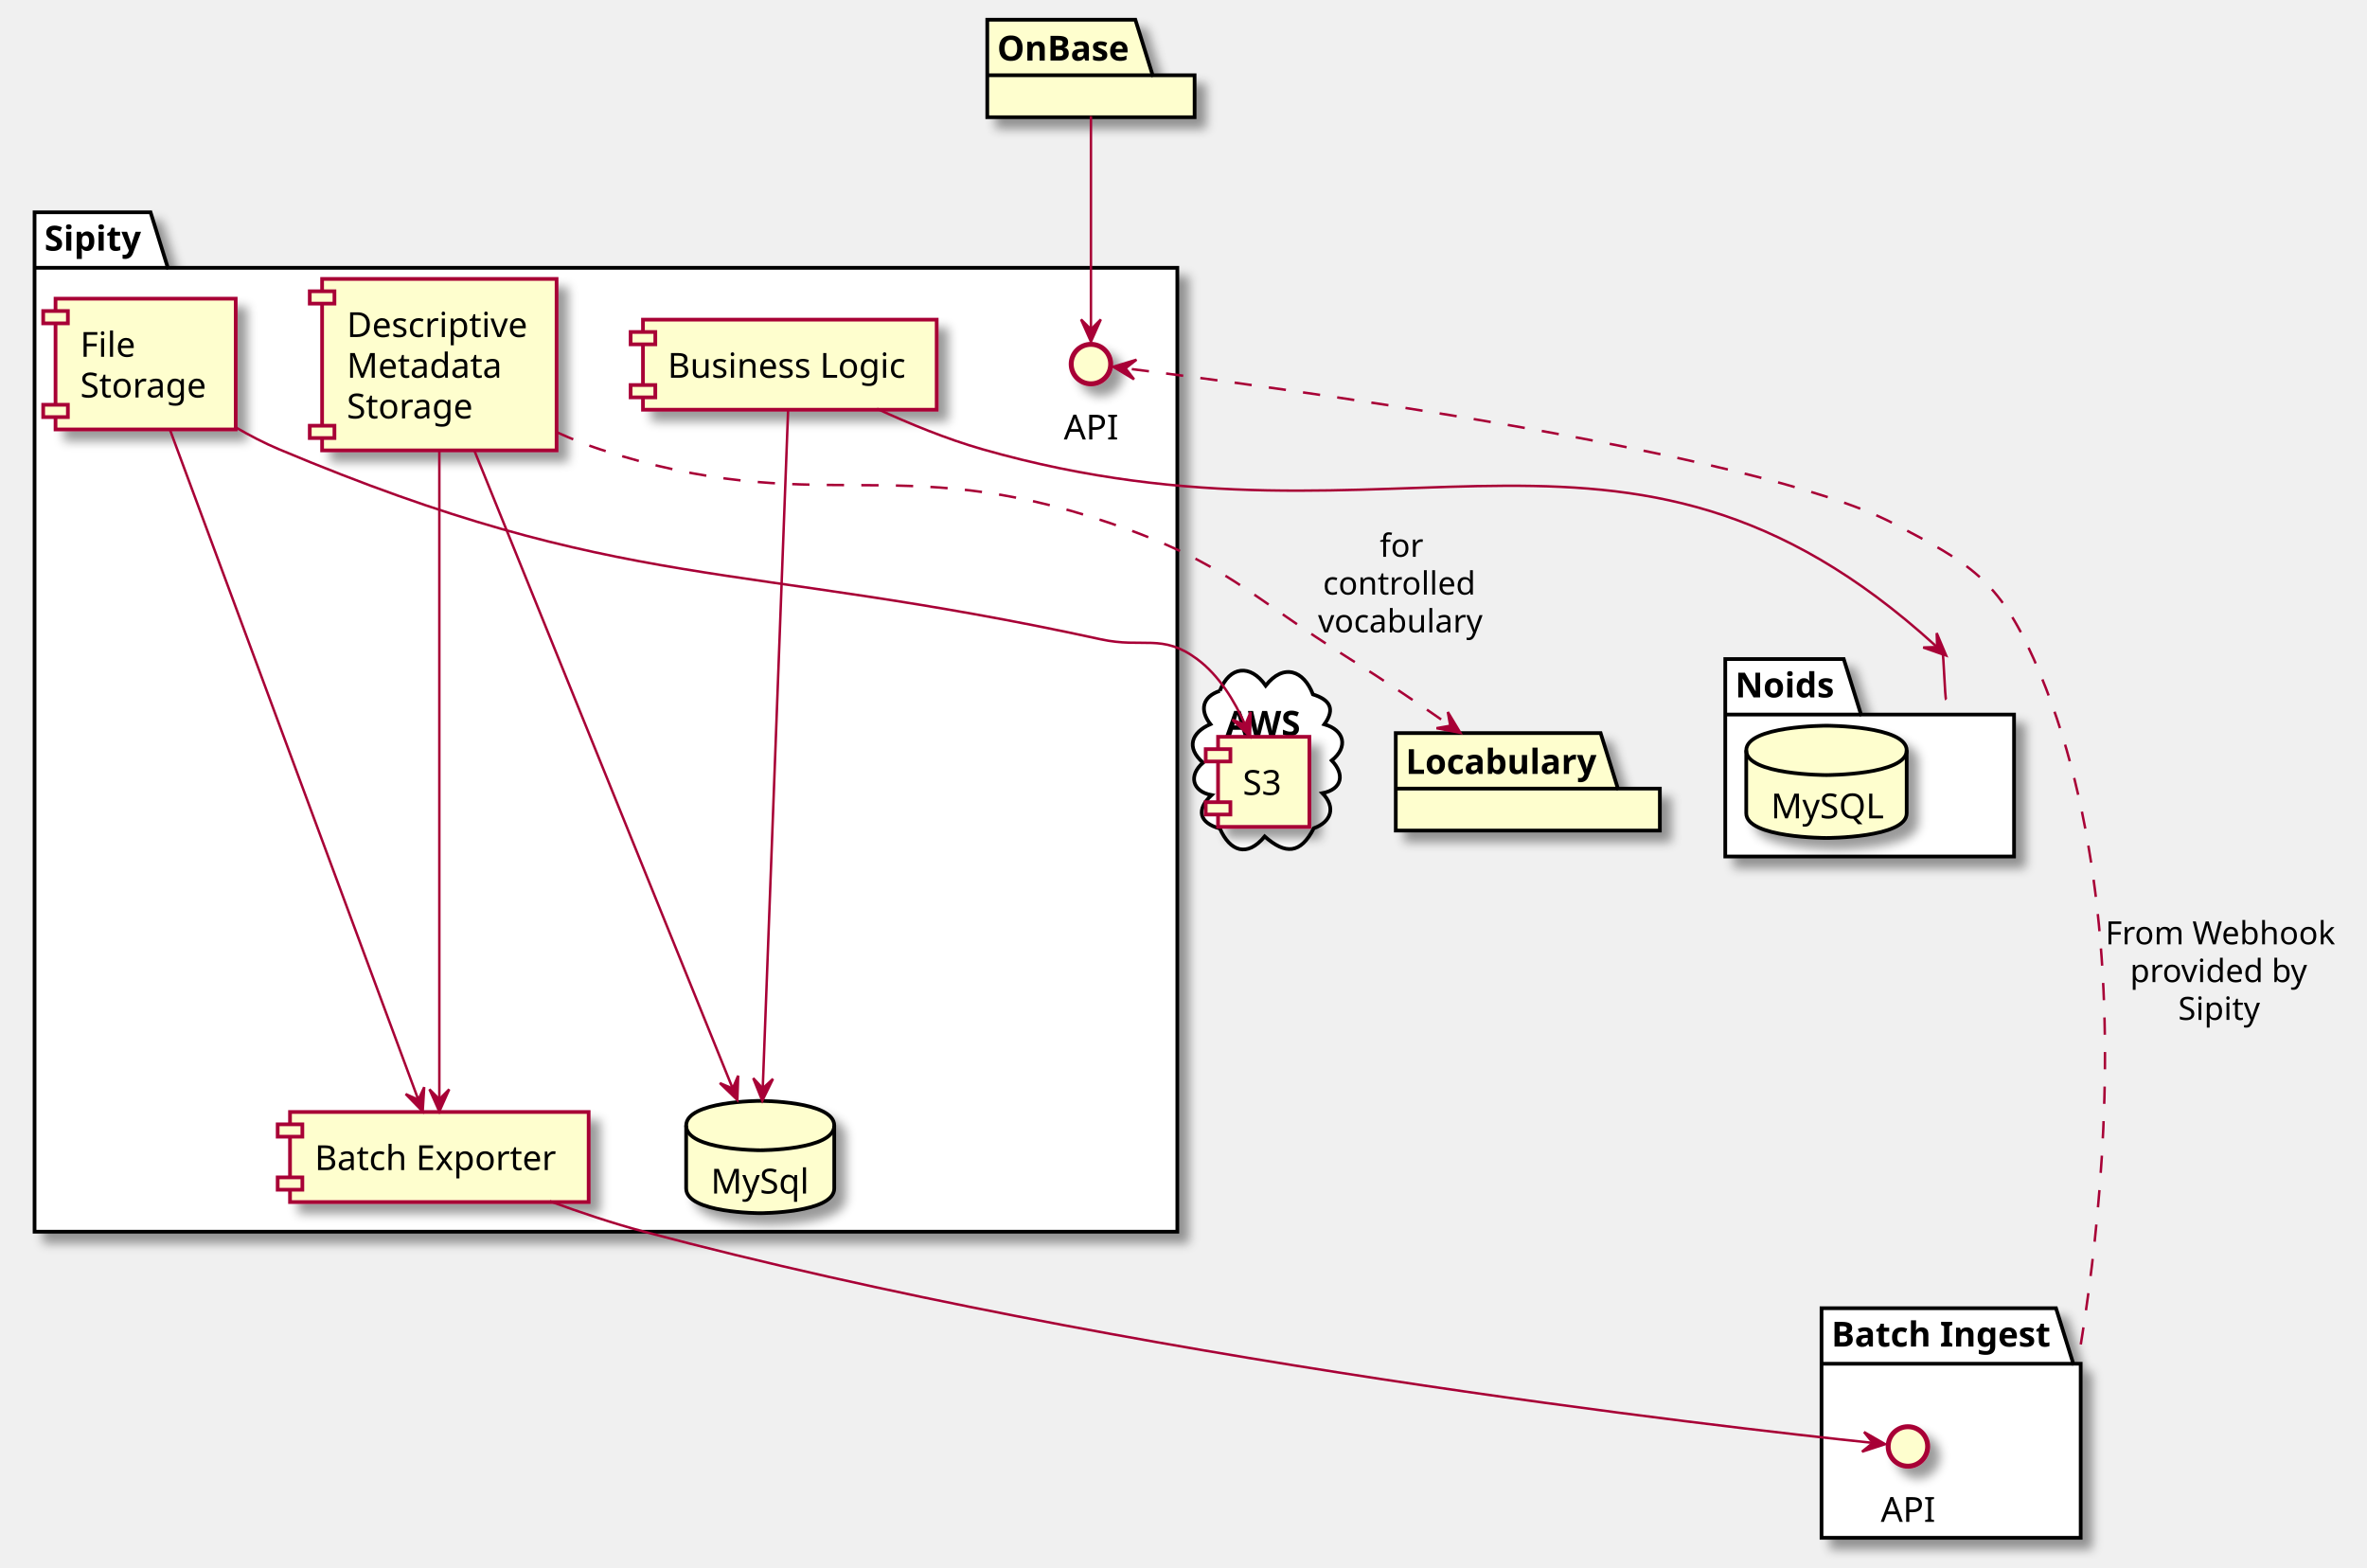
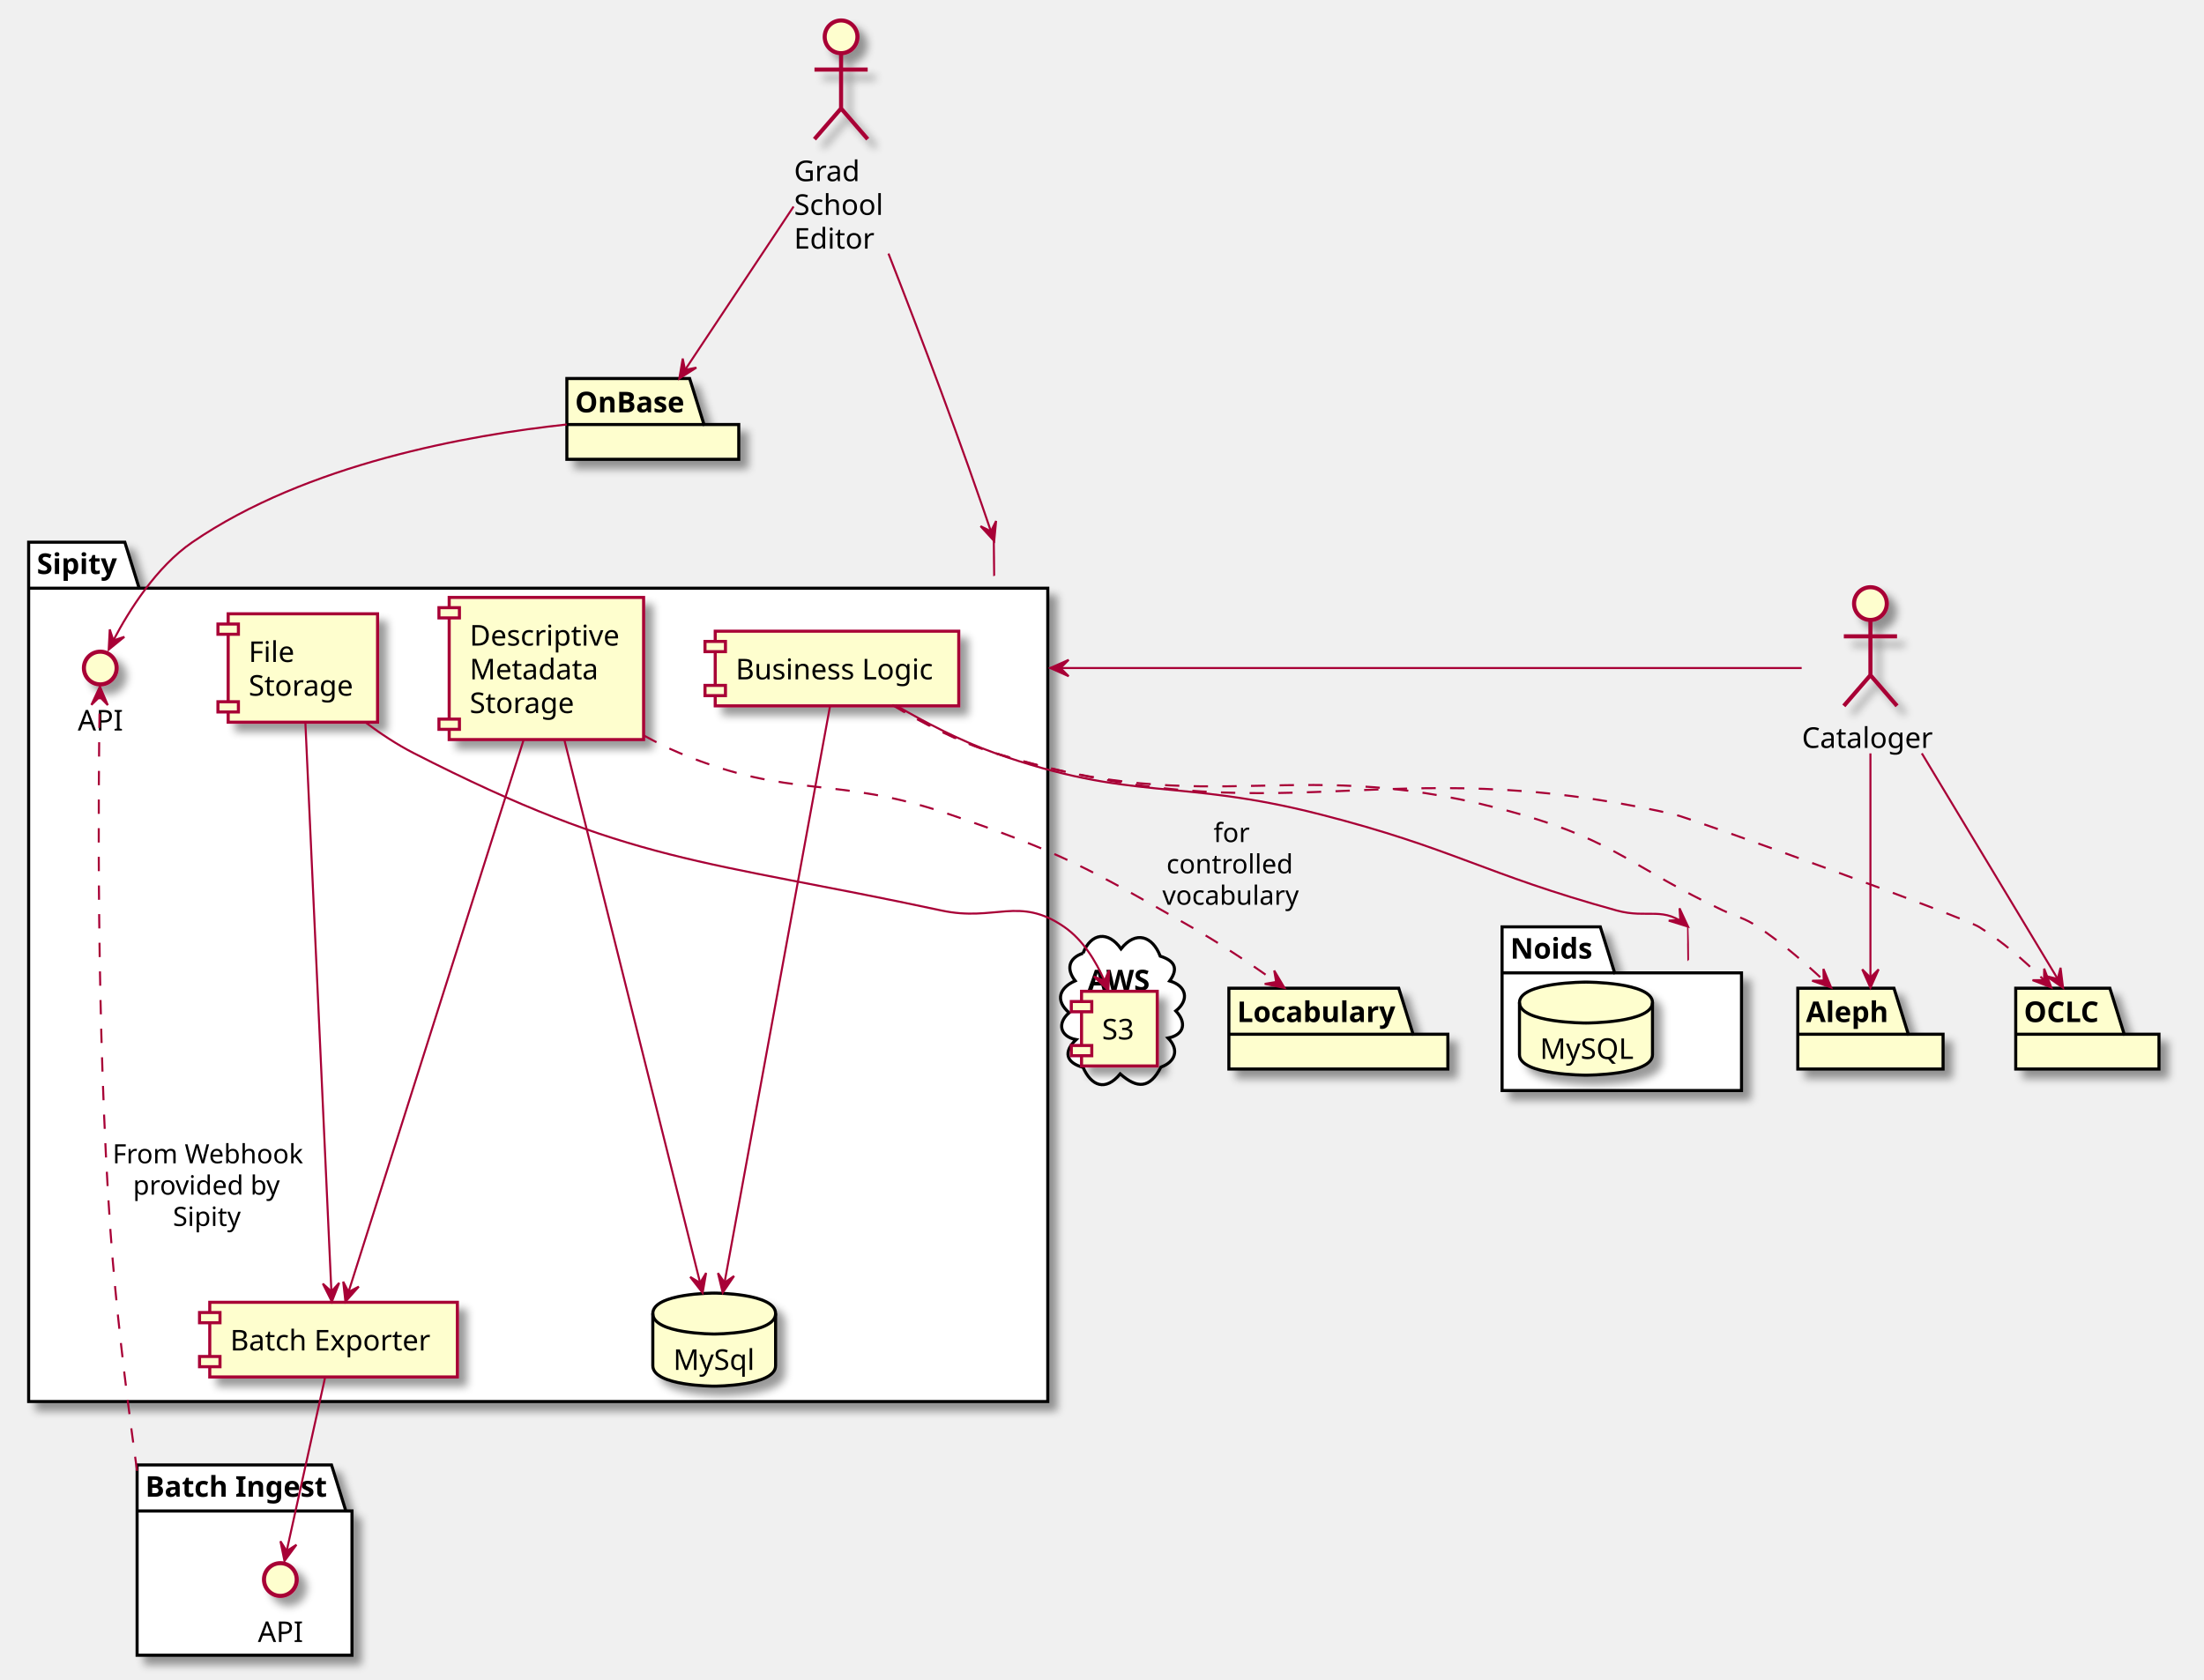
- <svg xmlns="http://www.w3.org/2000/svg" contentScriptType="application/ecmascript" contentStyleType="text/css" height="635px" preserveAspectRatio="none" style="width:959px;height:635px;" version="1.1" viewBox="0 0 959 635" width="959px" zoomAndPan="magnify">
+ <svg xmlns="http://www.w3.org/2000/svg" contentScriptType="application/ecmascript" contentStyleType="text/css" height="821px" preserveAspectRatio="none" style="width:1077px;height:821px;" version="1.1" viewBox="0 0 1077 821" width="1077px" zoomAndPan="magnify">
  <defs>
-     <filter height="300%" id="fp5qsmc1tgs9d" width="300%" x="-1" y="-1">
+     <filter height="300%" id="fkotewi558p3j" width="300%" x="-1" y="-1">
      <feGaussianBlur result="blurOut" stdDeviation="2.0" />
      <feColorMatrix in="blurOut" result="blurOut2" type="matrix" values="0 0 0 0 0 0 0 0 0 0 0 0 0 0 0 0 0 0 .4 0" />
      <feOffset dx="4.0" dy="4.0" in="blurOut2" result="blurOut3" />
      <feBlend in="SourceGraphic" in2="blurOut3" mode="normal" />
    </filter>
  </defs>
  <g>
-     <polygon fill="#FFFFFF" filter="url(#fp5qsmc1tgs9d)" points="14,86,61,86,68,108.488,477,108.488,477,499,14,499,14,86" style="stroke: #000000; stroke-width: 1.5;" />
-     <line style="stroke: #000000; stroke-width: 1.5;" x1="14" x2="68" y1="108.488" y2="108.488" />
-     <text fill="#000000" font-family="sans-serif" font-size="14" font-weight="bold" lengthAdjust="spacingAndGlyphs" textLength="41" x="18" y="101.535">Sipity</text>
-     <polygon fill="#FFFFFF" filter="url(#fp5qsmc1tgs9d)" points="738,530,833,530,840,552.488,843,552.488,843,623,738,623,738,530" style="stroke: #000000; stroke-width: 1.5;" />
-     <line style="stroke: #000000; stroke-width: 1.5;" x1="738" x2="840" y1="552.488" y2="552.488" />
-     <text fill="#000000" font-family="sans-serif" font-size="14" font-weight="bold" lengthAdjust="spacingAndGlyphs" textLength="89" x="742" y="545.535">Batch Ingest</text>
-     <polygon fill="#FFFFFF" filter="url(#fp5qsmc1tgs9d)" points="699,267,747,267,754,289.488,816,289.488,816,347,699,347,699,267" style="stroke: #000000; stroke-width: 1.5;" />
-     <line style="stroke: #000000; stroke-width: 1.5;" x1="699" x2="754" y1="289.488" y2="289.488" />
-     <text fill="#000000" font-family="sans-serif" font-size="14" font-weight="bold" lengthAdjust="spacingAndGlyphs" textLength="42" x="703" y="282.535">Noids</text>
-     <path d="M494.214,279.899 C498.211,269.757 506.62,268.938 512.798,277.76 C520.029,268.592 528.234,271.565 531.946,281.322 C538.62,283.421 541.19,287.042 536.568,293.448 C544.779,295.794 546.335,302.692 539.558,308.097 C544.821,313.584 543.968,319.698 535.776,321.344 C541.361,327.062 539.385,332.966 532.275,335.557 C526.905,346.072 520.741,346.25 512.395,338.862 C505.225,347.569 498.276,344.827 494.251,335.667 C485.875,333.419 484.476,328.053 490.864,322.115 C482.973,320.641 481.47,314.086 487.417,308.979 C480.383,302.826 482.761,296.737 490.396,293.387 C486.005,287.72 487.073,282.301 494.214,279.899 " fill="#FFFFFF" style="stroke: #000000; stroke-width: 1.5;" />
-     <text fill="#000000" font-family="sans-serif" font-size="14" font-weight="bold" lengthAdjust="spacingAndGlyphs" textLength="31" x="496.5" y="298.035">AWS</text>
-     <rect fill="#FEFECE" filter="url(#fp5qsmc1tgs9d)" height="52.977" style="stroke: #A80036; stroke-width: 1.5;" width="73" x="22.5" y="121" />
-     <rect fill="#FEFECE" height="5" style="stroke: #A80036; stroke-width: 1.5;" width="10" x="17.5" y="126" />
-     <rect fill="#FEFECE" height="5" style="stroke: #A80036; stroke-width: 1.5;" width="10" x="17.5" y="163.977" />
-     <text fill="#000000" font-family="sans-serif" font-size="14" lengthAdjust="spacingAndGlyphs" textLength="24" x="32.5" y="144.535">File</text>
-     <text fill="#000000" font-family="sans-serif" font-size="14" lengthAdjust="spacingAndGlyphs" textLength="53" x="32.5" y="161.023">Storage</text>
-     <rect fill="#FEFECE" filter="url(#fp5qsmc1tgs9d)" height="69.465" style="stroke: #A80036; stroke-width: 1.5;" width="95" x="130.5" y="113" />
-     <rect fill="#FEFECE" height="5" style="stroke: #A80036; stroke-width: 1.5;" width="10" x="125.5" y="118" />
-     <rect fill="#FEFECE" height="5" style="stroke: #A80036; stroke-width: 1.5;" width="10" x="125.5" y="172.465" />
-     <text fill="#000000" font-family="sans-serif" font-size="14" lengthAdjust="spacingAndGlyphs" textLength="75" x="140.5" y="136.535">Descriptive</text>
-     <text fill="#000000" font-family="sans-serif" font-size="14" lengthAdjust="spacingAndGlyphs" textLength="63" x="140.5" y="153.023">Metadata</text>
-     <text fill="#000000" font-family="sans-serif" font-size="14" lengthAdjust="spacingAndGlyphs" textLength="53" x="140.5" y="169.512">Storage</text>
-     <rect fill="#FEFECE" filter="url(#fp5qsmc1tgs9d)" height="36.488" style="stroke: #A80036; stroke-width: 1.5;" width="121" x="117.5" y="450.5" />
-     <rect fill="#FEFECE" height="5" style="stroke: #A80036; stroke-width: 1.5;" width="10" x="112.5" y="455.5" />
-     <rect fill="#FEFECE" height="5" style="stroke: #A80036; stroke-width: 1.5;" width="10" x="112.5" y="476.988" />
-     <text fill="#000000" font-family="sans-serif" font-size="14" lengthAdjust="spacingAndGlyphs" textLength="101" x="127.5" y="474.035">Batch Exporter</text>
-     <rect fill="#FEFECE" filter="url(#fp5qsmc1tgs9d)" height="36.488" style="stroke: #A80036; stroke-width: 1.5;" width="119" x="260.5" y="129.5" />
-     <rect fill="#FEFECE" height="5" style="stroke: #A80036; stroke-width: 1.5;" width="10" x="255.5" y="134.5" />
-     <rect fill="#FEFECE" height="5" style="stroke: #A80036; stroke-width: 1.5;" width="10" x="255.5" y="155.988" />
-     <text fill="#000000" font-family="sans-serif" font-size="14" lengthAdjust="spacingAndGlyphs" textLength="99" x="270.5" y="153.035">Business Logic</text>
-     <ellipse cx="442" cy="147.5" fill="#FEFECE" filter="url(#fp5qsmc1tgs9d)" rx="8" ry="8" style="stroke: #A80036; stroke-width: 2.0;" />
-     <text fill="#000000" font-family="sans-serif" font-size="14" lengthAdjust="spacingAndGlyphs" textLength="22" x="431" y="178.035">API</text>
-     <path d="M278,456 C278,446 308,446 308,446 C308,446 338,446 338,456 L338,481.488 C338,491.488 308,491.488 308,491.488 C308,491.488 278,491.488 278,481.488 L278,456 " fill="#FEFECE" filter="url(#fp5qsmc1tgs9d)" style="stroke: #000000; stroke-width: 1.5;" />
-     <path d="M278,456 C278,466 308,466 308,466 C308,466 338,466 338,456 " fill="none" style="stroke: #000000; stroke-width: 1.5;" />
-     <text fill="#000000" font-family="sans-serif" font-size="14" lengthAdjust="spacingAndGlyphs" textLength="40" x="288" y="483.535">MySql</text>
-     <ellipse cx="773" cy="586" fill="#FEFECE" filter="url(#fp5qsmc1tgs9d)" rx="8" ry="8" style="stroke: #A80036; stroke-width: 2.0;" />
-     <text fill="#000000" font-family="sans-serif" font-size="14" lengthAdjust="spacingAndGlyphs" textLength="22" x="762" y="616.535">API</text>
-     <path d="M707.5,304 C707.5,294 740,294 740,294 C740,294 772.5,294 772.5,304 L772.5,329.488 C772.5,339.488 740,339.488 740,339.488 C740,339.488 707.5,339.488 707.5,329.488 L707.5,304 " fill="#FEFECE" filter="url(#fp5qsmc1tgs9d)" style="stroke: #000000; stroke-width: 1.5;" />
-     <path d="M707.5,304 C707.5,314 740,314 740,314 C740,314 772.5,314 772.5,304 " fill="none" style="stroke: #000000; stroke-width: 1.5;" />
-     <text fill="#000000" font-family="sans-serif" font-size="14" lengthAdjust="spacingAndGlyphs" textLength="45" x="717.5" y="331.535">MySQL</text>
-     <rect fill="#FEFECE" filter="url(#fp5qsmc1tgs9d)" height="36.488" style="stroke: #A80036; stroke-width: 1.5;" width="37" x="493.5" y="298.5" />
-     <rect fill="#FEFECE" height="5" style="stroke: #A80036; stroke-width: 1.5;" width="10" x="488.5" y="303.5" />
-     <rect fill="#FEFECE" height="5" style="stroke: #A80036; stroke-width: 1.5;" width="10" x="488.5" y="324.988" />
-     <text fill="#000000" font-family="sans-serif" font-size="14" lengthAdjust="spacingAndGlyphs" textLength="17" x="503.5" y="322.035">S3</text>
-     <polygon fill="#FEFECE" filter="url(#fp5qsmc1tgs9d)" points="400,8,460,8,467,30.488,484,30.488,484,47.488,400,47.488,400,8" style="stroke: #000000; stroke-width: 1.5;" />
-     <line style="stroke: #000000; stroke-width: 1.5;" x1="400" x2="467" y1="30.488" y2="30.488" />
-     <text fill="#000000" font-family="sans-serif" font-size="14" font-weight="bold" lengthAdjust="spacingAndGlyphs" textLength="54" x="404" y="24.535">OnBase</text>
-     <polygon fill="#FEFECE" filter="url(#fp5qsmc1tgs9d)" points="565.5,297,648.5,297,655.5,319.488,672.5,319.488,672.5,336.488,565.5,336.488,565.5,297" style="stroke: #000000; stroke-width: 1.5;" />
-     <line style="stroke: #000000; stroke-width: 1.5;" x1="565.5" x2="655.5" y1="319.488" y2="319.488" />
-     <text fill="#000000" font-family="sans-serif" font-size="14" font-weight="bold" lengthAdjust="spacingAndGlyphs" textLength="77" x="569.5" y="313.535">Locabulary</text>
-     <path d="M225.819,175.208 C231.49,177.791 237.293,180.134 243,182 C331.36,210.884 362.051,181.888 450,212 C496.887,228.053 504.986,240.715 547,267 C560.518,275.457 575.074,285.315 587.537,293.997 " fill="none" id="SipityDMS-&gt;Locabulary" style="stroke: #A80036; stroke-width: 1.0; stroke-dasharray: 7.0,7.0;" />
-     <polygon fill="#A80036" points="591.678,296.893,586.594,288.457,587.58,294.028,582.01,295.014,591.678,296.893" style="stroke: #A80036; stroke-width: 1.0;" />
-     <text fill="#000000" font-family="sans-serif" font-size="13" lengthAdjust="spacingAndGlyphs" textLength="18" x="559" y="225.568">for</text>
-     <text fill="#000000" font-family="sans-serif" font-size="13" lengthAdjust="spacingAndGlyphs" textLength="64" x="536" y="240.879">controlled</text>
-     <text fill="#000000" font-family="sans-serif" font-size="13" lengthAdjust="spacingAndGlyphs" textLength="68" x="534" y="256.19">vocabulary</text>
-     <path d="M95.564,173.177 C101.234,176.47 107.154,179.543 113,182 C253.039,240.858 297.585,226.624 446,259 C463.288,262.771 470.775,256.477 485,267 C493.927,273.604 500.245,284.074 504.512,293.688 " fill="none" id="SipityFS-&gt;S3" style="stroke: #A80036; stroke-width: 1.0;" />
-     <polygon fill="#A80036" points="506.445,298.318,506.669,288.472,504.519,293.704,499.286,291.554,506.445,298.318" style="stroke: #A80036; stroke-width: 1.0;" />
-     <path d="M192.036,182.158 C218.026,246.335 273.151,382.45 296.82,440.895 " fill="none" id="SipityDMS-&gt;MySql" style="stroke: #A80036; stroke-width: 1.0;" />
-     <polygon fill="#A80036" points="298.74,445.636,299.07,435.793,296.864,441.002,291.655,438.796,298.74,445.636" style="stroke: #A80036; stroke-width: 1.0;" />
-     <path d="M222.747,486.651 C235.004,491.152 248.39,495.642 261,499 C454.676,550.57 698.046,578.178 758.78,584.554 " fill="none" id="SipityBE-&gt;BatchAPI" style="stroke: #A80036; stroke-width: 1.0;" />
-     <polygon fill="#A80036" points="763.774,585.074,755.236,580.164,758.8,584.557,754.408,588.121,763.774,585.074" style="stroke: #A80036; stroke-width: 1.0;" />
-     <path d="M68.84,174.042 C91.65,235.573 147.836,387.133 169.39,445.275 " fill="none" id="SipityFS-&gt;SipityBE" style="stroke: #A80036; stroke-width: 1.0;" />
-     <polygon fill="#A80036" points="171.245,450.279,171.867,440.45,169.507,445.591,164.366,443.231,171.245,450.279" style="stroke: #A80036; stroke-width: 1.0;" />
-     <path d="M178,182.158 C178,247.962 178,389.397 178,445.187 " fill="none" id="SipityDMS-&gt;SipityBE" style="stroke: #A80036; stroke-width: 1.0;" />
-     <polygon fill="#A80036" points="178,450.313,182,441.313,178,445.313,174,441.313,178,450.313" style="stroke: #A80036; stroke-width: 1.0;" />
-     <path d="M843.035,544.671 C843.253,543.331 843.471,541.963 843.689,540.57 C844.126,537.783 844.564,534.892 844.998,531.903 C845.866,525.926 846.721,519.56 847.528,512.86 C849.142,499.46 850.566,484.724 851.533,469.095 C855.402,406.579 851.948,329.774 824,267 C809.682,234.839 798.197,228.31 767,212 C710.938,182.69 511.306,156.133 456.187,149.234 " fill="none" id="Batch-&gt;SipityAPI" style="stroke: #A80036; stroke-width: 1.0; stroke-dasharray: 7.0,7.0;" />
-     <polygon fill="#A80036" points="451.031,148.593,459.469,153.672,455.993,149.21,460.456,145.733,451.031,148.593" style="stroke: #A80036; stroke-width: 1.0;" />
-     <text fill="#000000" font-family="sans-serif" font-size="13" lengthAdjust="spacingAndGlyphs" textLength="94" x="853" y="382.568">From Webhook</text>
-     <text fill="#000000" font-family="sans-serif" font-size="13" lengthAdjust="spacingAndGlyphs" textLength="74" x="863" y="397.879">provided by</text>
-     <text fill="#000000" font-family="sans-serif" font-size="13" lengthAdjust="spacingAndGlyphs" textLength="35" x="882.5" y="413.19">Sipity</text>
-     <path d="M319.32,165.678 C317.319,219.214 311.437,376.555 309.037,440.749 " fill="none" id="SipityBL-&gt;MySql" style="stroke: #A80036; stroke-width: 1.0;" />
-     <polygon fill="#A80036" points="308.843,445.938,313.177,437.094,309.03,440.941,305.183,436.795,308.843,445.938" style="stroke: #A80036; stroke-width: 1.0;" />
-     <path d="M355.342,165.611 C368.445,171.657 383.62,177.893 398,182 C483.709,206.477 549.407,197.022 609.828,196.799 C640.039,196.688 668.931,198.885 698.346,208.787 C713.053,213.738 727.891,220.614 743.09,230.092 C750.689,234.831 758.379,240.219 766.188,246.343 C770.092,249.404 774.026,252.649 777.994,256.089 C779.978,257.808 781.97,259.577 783.971,261.395 C784.971,262.304 785.974,263.225 786.979,264.159 C787.481,264.627 787.984,283.015 788.488,283.488 " fill="none" id="SipityBL-&gt;Noids" style="stroke: #A80036; stroke-width: 1.0;" />
-     <polygon fill="#A80036" points="788.488,265.57,784.67,256.491,784.845,262.146,779.19,262.32,788.488,265.57" style="stroke: #A80036; stroke-width: 1.0;" />
-     <path d="M442,47.047 C442,71.189 442,111.687 442,133.146 " fill="none" id="OnBase-&gt;SipityAPI" style="stroke: #A80036; stroke-width: 1.0;" />
-     <polygon fill="#A80036" points="442,138.417,446,129.417,442,133.417,438,129.417,442,138.417" style="stroke: #A80036; stroke-width: 1.0;" />
+     <polygon fill="#FFFFFF" filter="url(#fkotewi558p3j)" points="14,265,61,265,68,287.488,512,287.488,512,685,14,685,14,265" style="stroke: #000000; stroke-width: 1.5;" />
+     <line style="stroke: #000000; stroke-width: 1.5;" x1="14" x2="68" y1="287.488" y2="287.488" />
+     <text fill="#000000" font-family="sans-serif" font-size="14" font-weight="bold" lengthAdjust="spacingAndGlyphs" textLength="41" x="18" y="280.535">Sipity</text>
+     <polygon fill="#FFFFFF" filter="url(#fkotewi558p3j)" points="67,716,162,716,169,738.488,172,738.488,172,809,67,809,67,716" style="stroke: #000000; stroke-width: 1.5;" />
+     <line style="stroke: #000000; stroke-width: 1.5;" x1="67" x2="169" y1="738.488" y2="738.488" />
+     <text fill="#000000" font-family="sans-serif" font-size="14" font-weight="bold" lengthAdjust="spacingAndGlyphs" textLength="89" x="71" y="731.535">Batch Ingest</text>
+     <polygon fill="#FFFFFF" filter="url(#fkotewi558p3j)" points="734,453,782,453,789,475.488,851,475.488,851,533,734,533,734,453" style="stroke: #000000; stroke-width: 1.5;" />
+     <line style="stroke: #000000; stroke-width: 1.5;" x1="734" x2="789" y1="475.488" y2="475.488" />
+     <text fill="#000000" font-family="sans-serif" font-size="14" font-weight="bold" lengthAdjust="spacingAndGlyphs" textLength="42" x="738" y="468.535">Noids</text>
+     <path d="M529.214,465.899 C533.211,455.757 541.62,454.938 547.798,463.76 C555.029,454.592 563.234,457.565 566.946,467.322 C573.62,469.421 576.19,473.042 571.568,479.448 C579.779,481.794 581.335,488.692 574.558,494.097 C579.821,499.584 578.968,505.698 570.776,507.344 C576.361,513.062 574.385,518.966 567.275,521.557 C561.905,532.072 555.741,532.25 547.395,524.862 C540.225,533.569 533.276,530.827 529.251,521.667 C520.875,519.419 519.476,514.053 525.864,508.115 C517.972,506.641 516.47,500.086 522.417,494.979 C515.383,488.826 517.761,482.737 525.396,479.387 C521.005,473.72 522.073,468.301 529.214,465.899 " fill="#FFFFFF" style="stroke: #000000; stroke-width: 1.5;" />
+     <text fill="#000000" font-family="sans-serif" font-size="14" font-weight="bold" lengthAdjust="spacingAndGlyphs" textLength="31" x="531.5" y="484.035">AWS</text>
+     <rect fill="#FEFECE" filter="url(#fkotewi558p3j)" height="52.977" style="stroke: #A80036; stroke-width: 1.5;" width="73" x="111.5" y="300" />
+     <rect fill="#FEFECE" height="5" style="stroke: #A80036; stroke-width: 1.5;" width="10" x="106.5" y="305" />
+     <rect fill="#FEFECE" height="5" style="stroke: #A80036; stroke-width: 1.5;" width="10" x="106.5" y="342.977" />
+     <text fill="#000000" font-family="sans-serif" font-size="14" lengthAdjust="spacingAndGlyphs" textLength="24" x="121.5" y="323.535">File</text>
+     <text fill="#000000" font-family="sans-serif" font-size="14" lengthAdjust="spacingAndGlyphs" textLength="53" x="121.5" y="340.023">Storage</text>
+     <rect fill="#FEFECE" filter="url(#fkotewi558p3j)" height="69.465" style="stroke: #A80036; stroke-width: 1.5;" width="95" x="219.5" y="292" />
+     <rect fill="#FEFECE" height="5" style="stroke: #A80036; stroke-width: 1.5;" width="10" x="214.5" y="297" />
+     <rect fill="#FEFECE" height="5" style="stroke: #A80036; stroke-width: 1.5;" width="10" x="214.5" y="351.465" />
+     <text fill="#000000" font-family="sans-serif" font-size="14" lengthAdjust="spacingAndGlyphs" textLength="75" x="229.5" y="315.535">Descriptive</text>
+     <text fill="#000000" font-family="sans-serif" font-size="14" lengthAdjust="spacingAndGlyphs" textLength="63" x="229.5" y="332.023">Metadata</text>
+     <text fill="#000000" font-family="sans-serif" font-size="14" lengthAdjust="spacingAndGlyphs" textLength="53" x="229.5" y="348.512">Storage</text>
+     <rect fill="#FEFECE" filter="url(#fkotewi558p3j)" height="36.488" style="stroke: #A80036; stroke-width: 1.5;" width="121" x="102.5" y="636.5" />
+     <rect fill="#FEFECE" height="5" style="stroke: #A80036; stroke-width: 1.5;" width="10" x="97.5" y="641.5" />
+     <rect fill="#FEFECE" height="5" style="stroke: #A80036; stroke-width: 1.5;" width="10" x="97.5" y="662.988" />
+     <text fill="#000000" font-family="sans-serif" font-size="14" lengthAdjust="spacingAndGlyphs" textLength="101" x="112.5" y="660.035">Batch Exporter</text>
+     <rect fill="#FEFECE" filter="url(#fkotewi558p3j)" height="36.488" style="stroke: #A80036; stroke-width: 1.5;" width="119" x="349.5" y="308.5" />
+     <rect fill="#FEFECE" height="5" style="stroke: #A80036; stroke-width: 1.5;" width="10" x="344.5" y="313.5" />
+     <rect fill="#FEFECE" height="5" style="stroke: #A80036; stroke-width: 1.5;" width="10" x="344.5" y="334.988" />
+     <text fill="#000000" font-family="sans-serif" font-size="14" lengthAdjust="spacingAndGlyphs" textLength="99" x="359.5" y="332.035">Business Logic</text>
+     <ellipse cx="49" cy="326.5" fill="#FEFECE" filter="url(#fkotewi558p3j)" rx="8" ry="8" style="stroke: #A80036; stroke-width: 2.0;" />
+     <text fill="#000000" font-family="sans-serif" font-size="14" lengthAdjust="spacingAndGlyphs" textLength="22" x="38" y="357.035">API</text>
+     <path d="M319,642 C319,632 349,632 349,632 C349,632 379,632 379,642 L379,667.488 C379,677.488 349,677.488 349,677.488 C349,677.488 319,677.488 319,667.488 L319,642 " fill="#FEFECE" filter="url(#fkotewi558p3j)" style="stroke: #000000; stroke-width: 1.5;" />
+     <path d="M319,642 C319,652 349,652 349,652 C349,652 379,652 379,642 " fill="none" style="stroke: #000000; stroke-width: 1.5;" />
+     <text fill="#000000" font-family="sans-serif" font-size="14" lengthAdjust="spacingAndGlyphs" textLength="40" x="329" y="669.535">MySql</text>
+     <ellipse cx="137" cy="772" fill="#FEFECE" filter="url(#fkotewi558p3j)" rx="8" ry="8" style="stroke: #A80036; stroke-width: 2.0;" />
+     <text fill="#000000" font-family="sans-serif" font-size="14" lengthAdjust="spacingAndGlyphs" textLength="22" x="126" y="802.535">API</text>
+     <path d="M742.5,490 C742.5,480 775,480 775,480 C775,480 807.5,480 807.5,490 L807.5,515.488 C807.5,525.488 775,525.488 775,525.488 C775,525.488 742.5,525.488 742.5,515.488 L742.5,490 " fill="#FEFECE" filter="url(#fkotewi558p3j)" style="stroke: #000000; stroke-width: 1.5;" />
+     <path d="M742.5,490 C742.5,500 775,500 775,500 C775,500 807.5,500 807.5,490 " fill="none" style="stroke: #000000; stroke-width: 1.5;" />
+     <text fill="#000000" font-family="sans-serif" font-size="14" lengthAdjust="spacingAndGlyphs" textLength="45" x="752.5" y="517.535">MySQL</text>
+     <rect fill="#FEFECE" filter="url(#fkotewi558p3j)" height="36.488" style="stroke: #A80036; stroke-width: 1.5;" width="37" x="528.5" y="484.5" />
+     <rect fill="#FEFECE" height="5" style="stroke: #A80036; stroke-width: 1.5;" width="10" x="523.5" y="489.5" />
+     <rect fill="#FEFECE" height="5" style="stroke: #A80036; stroke-width: 1.5;" width="10" x="523.5" y="510.988" />
+     <text fill="#000000" font-family="sans-serif" font-size="14" lengthAdjust="spacingAndGlyphs" textLength="17" x="538.5" y="508.035">S3</text>
+     <ellipse cx="914" cy="295" fill="#FEFECE" filter="url(#fkotewi558p3j)" rx="8" ry="8" style="stroke: #A80036; stroke-width: 2.0;" />
+     <path d="M914,303 L914,330 M901,311 L927,311 M914,330 L901,345 M914,330 L927,345 " fill="none" filter="url(#fkotewi558p3j)" style="stroke: #A80036; stroke-width: 2.0;" />
+     <text fill="#000000" font-family="sans-serif" font-size="14" lengthAdjust="spacingAndGlyphs" textLength="67" x="880.5" y="365.535">Cataloger</text>
+     <ellipse cx="411" cy="18" fill="#FEFECE" filter="url(#fkotewi558p3j)" rx="8" ry="8" style="stroke: #A80036; stroke-width: 2.0;" />
+     <path d="M411,26 L411,53 M398,34 L424,34 M411,53 L398,68 M411,53 L424,68 " fill="none" filter="url(#fkotewi558p3j)" style="stroke: #A80036; stroke-width: 2.0;" />
+     <text fill="#000000" font-family="sans-serif" font-size="14" lengthAdjust="spacingAndGlyphs" textLength="33" x="388" y="88.535">Grad</text>
+     <text fill="#000000" font-family="sans-serif" font-size="14" lengthAdjust="spacingAndGlyphs" textLength="46" x="388" y="105.023">School</text>
+     <text fill="#000000" font-family="sans-serif" font-size="14" lengthAdjust="spacingAndGlyphs" textLength="41" x="388" y="121.512">Editor</text>
+     <polygon fill="#FEFECE" filter="url(#fkotewi558p3j)" points="985,483,1031,483,1038,505.488,1055,505.488,1055,522.488,985,522.488,985,483" style="stroke: #000000; stroke-width: 1.5;" />
+     <line style="stroke: #000000; stroke-width: 1.5;" x1="985" x2="1038" y1="505.488" y2="505.488" />
+     <text fill="#000000" font-family="sans-serif" font-size="14" font-weight="bold" lengthAdjust="spacingAndGlyphs" textLength="40" x="989" y="499.535">OCLC</text>
+     <polygon fill="#FEFECE" filter="url(#fkotewi558p3j)" points="878.5,483,925.5,483,932.5,505.488,949.5,505.488,949.5,522.488,878.5,522.488,878.5,483" style="stroke: #000000; stroke-width: 1.5;" />
+     <line style="stroke: #000000; stroke-width: 1.5;" x1="878.5" x2="932.5" y1="505.488" y2="505.488" />
+     <text fill="#000000" font-family="sans-serif" font-size="14" font-weight="bold" lengthAdjust="spacingAndGlyphs" textLength="41" x="882.5" y="499.535">Aleph</text>
+     <polygon fill="#FEFECE" filter="url(#fkotewi558p3j)" points="277,185,337,185,344,207.488,361,207.488,361,224.488,277,224.488,277,185" style="stroke: #000000; stroke-width: 1.5;" />
+     <line style="stroke: #000000; stroke-width: 1.5;" x1="277" x2="344" y1="207.488" y2="207.488" />
+     <text fill="#000000" font-family="sans-serif" font-size="14" font-weight="bold" lengthAdjust="spacingAndGlyphs" textLength="54" x="281" y="201.535">OnBase</text>
+     <polygon fill="#FEFECE" filter="url(#fkotewi558p3j)" points="600.5,483,683.5,483,690.5,505.488,707.5,505.488,707.5,522.488,600.5,522.488,600.5,483" style="stroke: #000000; stroke-width: 1.5;" />
+     <line style="stroke: #000000; stroke-width: 1.5;" x1="600.5" x2="690.5" y1="505.488" y2="505.488" />
+     <text fill="#000000" font-family="sans-serif" font-size="14" font-weight="bold" lengthAdjust="spacingAndGlyphs" textLength="77" x="604.5" y="499.535">Locabulary</text>
+     <path d="M314.622,359.465 C320.329,362.639 326.194,365.574 332,368 C387.51,391.198 407.08,378.515 464,398 C518.743,416.74 531.764,424.289 582,453 C596.081,461.048 610.958,471.007 623.511,479.877 " fill="none" id="SipityDMS-&gt;Locabulary" style="stroke: #A80036; stroke-width: 1.0; stroke-dasharray: 7.0,7.0;" />
+     <polygon fill="#A80036" points="627.675,482.84,622.66,474.363,623.601,479.941,618.022,480.881,627.675,482.84" style="stroke: #A80036; stroke-width: 1.0;" />
+     <text fill="#000000" font-family="sans-serif" font-size="13" lengthAdjust="spacingAndGlyphs" textLength="18" x="593" y="411.568">for</text>
+     <text fill="#000000" font-family="sans-serif" font-size="13" lengthAdjust="spacingAndGlyphs" textLength="64" x="570" y="426.879">controlled</text>
+     <text fill="#000000" font-family="sans-serif" font-size="13" lengthAdjust="spacingAndGlyphs" textLength="68" x="568" y="442.19">vocabulary</text>
+     <path d="M178.681,353.132 C185.989,358.59 193.999,363.909 202,368 C308.546,422.476 342.997,419.904 460,445 C486.304,450.642 497.827,437.765 520,453 C529.152,459.288 535.495,469.723 539.721,479.395 " fill="none" id="SipityFS-&gt;S3" style="stroke: #A80036; stroke-width: 1.0;" />
+     <polygon fill="#A80036" points="541.629,484.06,541.924,474.216,539.736,479.432,534.52,477.244,541.629,484.06" style="stroke: #A80036; stroke-width: 1.0;" />
+     <path d="M275.698,361.291 C292.062,426.748 327.123,566.993 342.046,626.683 " fill="none" id="SipityDMS-&gt;MySql" style="stroke: #A80036; stroke-width: 1.0;" />
+     <polygon fill="#A80036" points="343.341,631.863,345.038,622.161,342.128,627.012,337.277,624.102,343.341,631.863" style="stroke: #A80036; stroke-width: 1.0;" />
+     <path d="M158.994,672.602 C153.794,696.103 144.828,736.623 140.11,757.946 " fill="none" id="SipityBE-&gt;BatchAPI" style="stroke: #A80036; stroke-width: 1.0;" />
+     <polygon fill="#A80036" points="139.007,762.931,144.857,755.008,140.087,758.049,137.046,753.279,139.007,762.931" style="stroke: #A80036; stroke-width: 1.0;" />
+     <path d="M149.215,353.064 C152.079,415.686 159.215,571.736 161.929,631.085 " fill="none" id="SipityFS-&gt;SipityBE" style="stroke: #A80036; stroke-width: 1.0;" />
+     <polygon fill="#A80036" points="162.163,636.19,165.747,627.016,161.934,631.195,157.755,627.382,162.163,636.19" style="stroke: #A80036; stroke-width: 1.0;" />
+     <path d="M255.969,361.291 C234.656,428.509 188.337,574.591 170.35,631.321 " fill="none" id="SipityDMS-&gt;SipityBE" style="stroke: #A80036; stroke-width: 1.0;" />
+     <polygon fill="#A80036" points="168.8,636.209,175.333,628.838,170.311,631.442,167.707,626.42,168.8,636.209" style="stroke: #A80036; stroke-width: 1.0;" />
+     <path d="M66.99,718.911 C66.957,718.671 66.923,718.429 66.889,718.188 C66.822,717.704 66.754,717.218 66.686,716.73 C66.414,714.778 66.14,712.792 65.864,710.775 C61.446,678.496 56.557,638.191 54,602 C46.964,502.394 48.078,382.06 48.729,341.02 " fill="none" id="Batch-&gt;SipityAPI" style="stroke: #A80036; stroke-width: 1.0; stroke-dasharray: 7.0,7.0;" />
+     <polygon fill="#A80036" points="48.821,335.552,44.67,344.484,48.736,340.552,52.669,344.618,48.821,335.552" style="stroke: #A80036; stroke-width: 1.0;" />
+     <text fill="#000000" font-family="sans-serif" font-size="13" lengthAdjust="spacingAndGlyphs" textLength="94" x="55" y="568.568">From Webhook</text>
+     <text fill="#000000" font-family="sans-serif" font-size="13" lengthAdjust="spacingAndGlyphs" textLength="74" x="65" y="583.879">provided by</text>
+     <text fill="#000000" font-family="sans-serif" font-size="13" lengthAdjust="spacingAndGlyphs" textLength="35" x="84.5" y="599.189">Sipity</text>
+     <path d="M405.689,344.602 C395.748,398.943 366.115,560.941 354.122,626.498 " fill="none" id="SipityBL-&gt;MySql" style="stroke: #A80036; stroke-width: 1.0;" />
+     <polygon fill="#A80036" points="353.154,631.793,358.708,623.66,354.053,626.875,350.839,622.221,353.154,631.793" style="stroke: #A80036; stroke-width: 1.0;" />
+     <path d="M437.638,344.672 C451.729,352.89 469.252,362.068 486,368 C553.787,392.01 575.322,380.21 645,398 C710.64,414.759 724.692,426.99 790,445 C797.691,447.121 803.451,446.481 808.783,446.63 C811.449,446.705 814.008,446.977 816.648,447.891 C817.968,448.348 819.309,448.965 820.693,449.798 C821.385,450.214 822.088,450.685 822.805,451.216 C823.163,451.482 823.525,451.763 823.891,452.06 C824.074,452.208 824.258,452.361 824.442,452.517 C824.535,452.596 824.628,452.675 824.72,452.756 C824.767,452.796 824.813,469.448 824.86,469.488 " fill="none" id="SipityBL-&gt;Noids" style="stroke: #A80036; stroke-width: 1.0;" />
+     <polygon fill="#A80036" points="824.86,452.877,820.717,443.942,821.096,449.586,815.452,449.965,824.86,452.877" style="stroke: #A80036; stroke-width: 1.0;" />
+     <path d="M276.959,207.458 C228.963,212.614 149.886,226.694 94,265 C76.311,277.125 62.982,298.551 55.583,312.64 " fill="none" id="OnBase-&gt;SipityAPI" style="stroke: #A80036; stroke-width: 1.0;" />
+     <polygon fill="#A80036" points="53.128,317.467,60.773,311.258,55.394,313.01,53.642,307.632,53.128,317.467" style="stroke: #A80036; stroke-width: 1.0;" />
+     <path d="M436.389,344.556 C450.614,353.062 468.619,362.523 486,368 C595.681,402.562 632.472,366.25 743,398 C789.814,411.447 797.965,424.186 842,445 C849.549,448.568 852.044,448.38 859,453 C870.236,460.463 881.507,470.132 890.895,478.941 " fill="none" id="SipityBL-&gt;Aleph" style="stroke: #A80036; stroke-width: 1.0; stroke-dasharray: 7.0,7.0;" />
+     <polygon fill="#A80036" points="894.797,482.654,891.035,473.553,891.175,479.208,885.52,479.348,894.797,482.654" style="stroke: #A80036; stroke-width: 1.0;" />
+     <path d="M435.975,344.534 C450.24,353.146 468.404,362.707 486,368 C627.876,410.681 673.475,365.398 818,398 C826.607,399.942 959.489,448.37 967,453 C978.441,460.053 989.556,469.831 998.628,478.835 " fill="none" id="SipityBL-&gt;OCLC" style="stroke: #A80036; stroke-width: 1.0; stroke-dasharray: 7.0,7.0;" />
+     <polygon fill="#A80036" points="1002.385,482.637,998.903,473.424,998.87,479.081,993.214,479.048,1002.385,482.637" style="stroke: #A80036; stroke-width: 1.0;" />
+     <path d="M387.784,100.949 C371.216,125.892 349.373,158.776 334.79,180.729 " fill="none" id="GradSchoolEditor-&gt;OnBase" style="stroke: #A80036; stroke-width: 1.0;" />
+     <polygon fill="#A80036" points="331.974,184.968,340.286,179.685,334.741,180.804,333.622,175.258,331.974,184.968" style="stroke: #A80036; stroke-width: 1.0;" />
+     <path d="M434.157,123.925 C441.885,143.667 450.837,166.942 459.861,191.279 C464.374,203.447 468.904,215.881 473.308,228.271 C475.51,234.466 477.681,240.65 479.803,246.784 C480.863,249.851 481.911,252.906 482.945,255.944 C483.462,257.463 483.975,258.977 484.484,260.487 C484.739,261.241 484.993,261.995 485.245,262.747 C485.372,263.123 485.498,263.499 485.623,263.875 C485.686,264.062 485.749,281.301 485.812,281.488 " fill="none" id="GradSchoolEditor-&gt;Sipity" style="stroke: #A80036; stroke-width: 1.0;" />
+     <polygon fill="#A80036" points="485.812,264.438,486.749,254.633,484.225,259.696,479.163,257.172,485.812,264.438" style="stroke: #A80036; stroke-width: 1.0;" />
+     <path d="M880.4,326.5 C817.733,326.5 755.067,326.5 692.4,326.5 C661.067,326.5 629.734,326.5 598.4,326.5 C582.734,326.5 567.067,326.5 551.4,326.5 C543.567,326.5 535.734,326.5 527.9,326.5 C523.984,326.5 520.067,326.5 516.15,326.5 C515.171,326.5 514.192,326.5 513.213,326.5 " fill="none" id="Cataloger-&gt;Sipity" style="stroke: #A80036; stroke-width: 1.0;" />
+     <polygon fill="#A80036" points="513.213,326.5,522.213,330.5,518.213,326.5,522.213,322.5,513.213,326.5" style="stroke: #A80036; stroke-width: 1.0;" />
+     <path d="M914,368.209 C914,402.277 914,449.284 914,477.694 " fill="none" id="Cataloger-&gt;Aleph" style="stroke: #A80036; stroke-width: 1.0;" />
+     <polygon fill="#A80036" points="914,482.775,918,473.775,914,477.775,910,473.775,914,482.775" style="stroke: #A80036; stroke-width: 1.0;" />
+     <path d="M939.12,368.209 C959.809,402.56 988.42,450.065 1005.484,478.397 " fill="none" id="Cataloger-&gt;OCLC" style="stroke: #A80036; stroke-width: 1.0;" />
+     <polygon fill="#A80036" points="1008.12,482.775,1006.903,473.002,1005.54,478.492,1000.05,477.129,1008.12,482.775" style="stroke: #A80036; stroke-width: 1.0;" />
  </g>
</svg>
